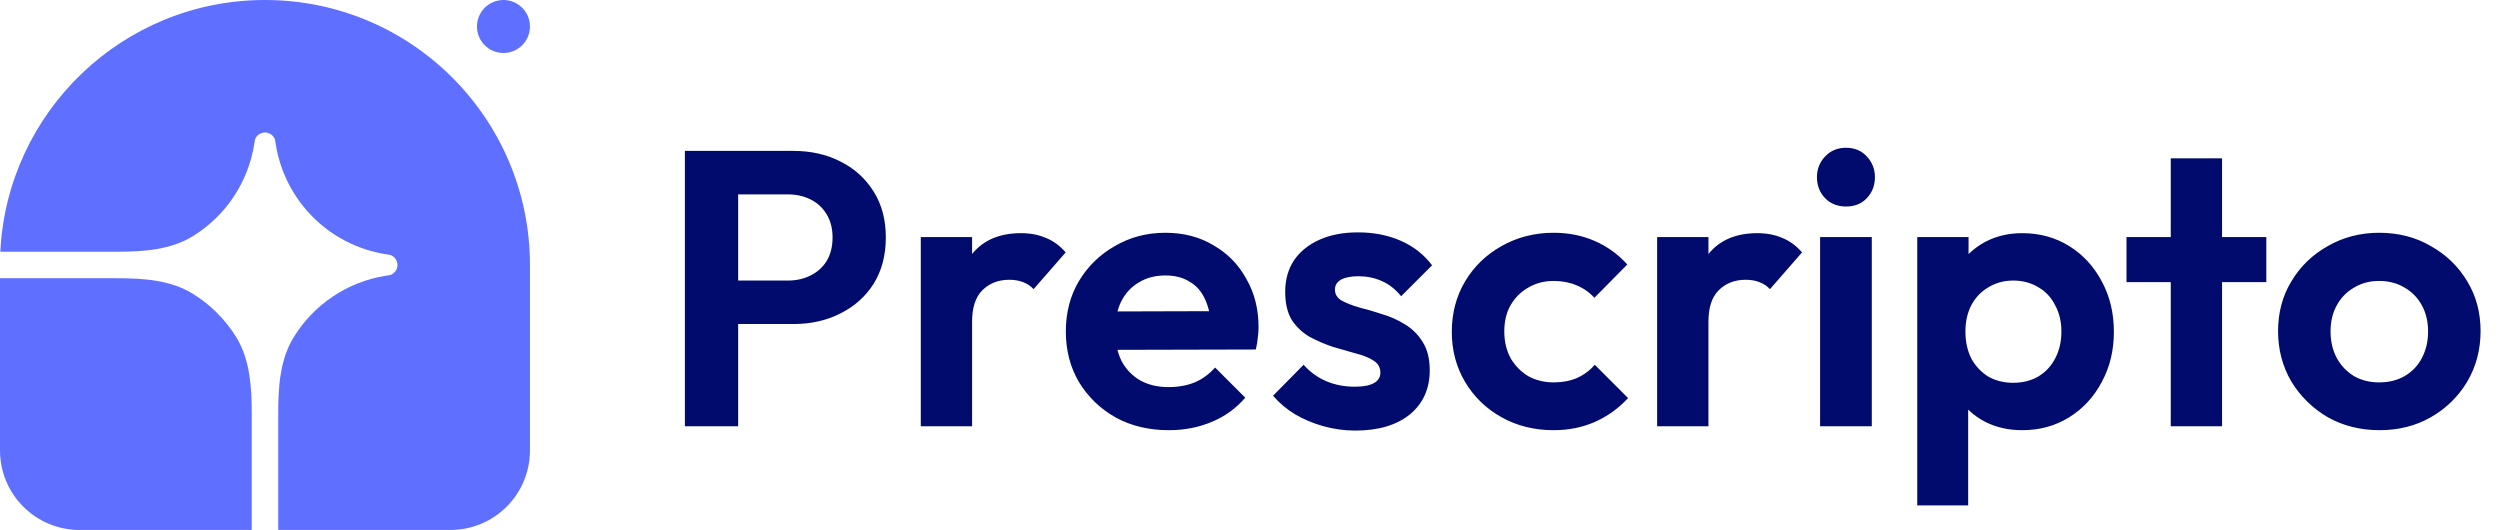
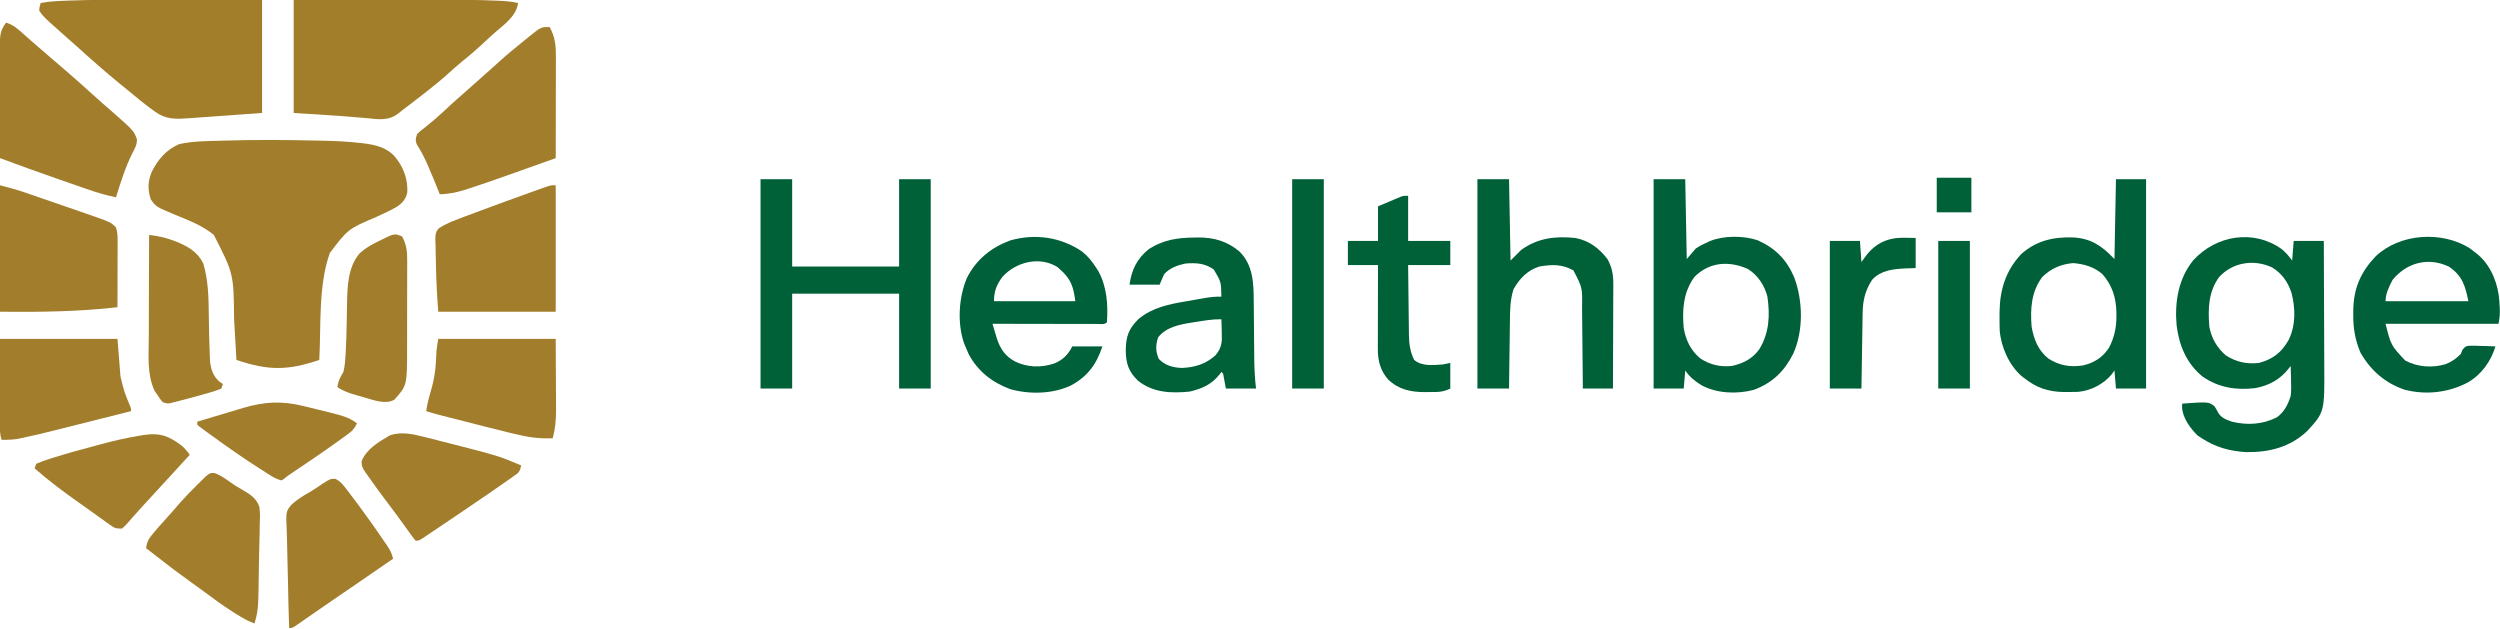
- <svg xmlns="http://www.w3.org/2000/svg" width="217" height="46" viewBox="0 0 217 46" fill="none">
-   <path d="M23 0C35.703 0 46 10.297 46 23V39.1C46 40.93 45.273 42.685 43.979 43.979C42.685 45.273 40.93 46 39.1 46H24.15V35.91C24.15 33.608 24.29 31.223 25.497 29.263C26.362 27.859 27.518 26.657 28.888 25.738C30.258 24.82 31.81 24.208 33.437 23.942L33.878 23.871C34.059 23.808 34.217 23.691 34.328 23.535C34.44 23.379 34.5 23.192 34.5 23C34.5 22.808 34.44 22.621 34.328 22.465C34.217 22.309 34.059 22.192 33.878 22.129L33.437 22.058C31.059 21.67 28.863 20.544 27.159 18.84C25.456 17.137 24.33 14.941 23.942 12.563L23.87 12.122C23.808 11.941 23.691 11.783 23.535 11.671C23.379 11.56 23.192 11.5 23 11.5C22.808 11.5 22.621 11.56 22.465 11.671C22.309 11.783 22.191 11.941 22.129 12.122L22.058 12.563C21.792 14.19 21.18 15.742 20.261 17.111C19.343 18.481 18.141 19.638 16.737 20.502C14.777 21.71 12.392 21.85 10.09 21.85H0.027C0.629 9.682 10.683 0 23 0Z" fill="#5F6FFF" />
-   <path d="M0 24.15H10.09C12.392 24.15 14.777 24.29 16.737 25.498C18.269 26.442 19.558 27.731 20.502 29.263C21.71 31.223 21.85 33.608 21.85 35.91V46H6.9C5.07 46 3.315 45.273 2.021 43.979C0.727 42.685 0 40.93 0 39.1L0 24.15ZM46 2.3C46 2.91 45.758 3.495 45.326 3.926C44.895 4.358 44.31 4.6 43.7 4.6C43.09 4.6 42.505 4.358 42.074 3.926C41.642 3.495 41.4 2.91 41.4 2.3C41.4 1.69 41.642 1.105 42.074 0.674C42.505 0.242 43.09 0 43.7 0C44.31 0 44.895 0.242 45.326 0.674C45.758 1.105 46 1.69 46 2.3Z" fill="#5F6FFF" />
-   <path d="M62.848 28.126V24.352H68.39C69.115 24.352 69.773 24.205 70.362 23.91C70.951 23.615 71.416 23.196 71.756 22.652C72.096 22.085 72.266 21.405 72.266 20.612C72.266 19.841 72.096 19.173 71.756 18.606C71.416 18.039 70.951 17.609 70.362 17.314C69.773 17.019 69.115 16.872 68.39 16.872H62.848V13.098H68.866C70.385 13.098 71.745 13.404 72.946 14.016C74.17 14.628 75.133 15.501 75.836 16.634C76.539 17.745 76.89 19.071 76.89 20.612C76.89 22.153 76.539 23.491 75.836 24.624C75.133 25.735 74.17 26.596 72.946 27.208C71.745 27.82 70.385 28.126 68.866 28.126H62.848ZM59.448 37V13.098H64.072V37H59.448ZM79.923 37V20.578H84.377V37H79.923ZM84.377 27.922L82.643 26.766C82.847 24.749 83.436 23.162 84.411 22.006C85.386 20.827 86.791 20.238 88.627 20.238C89.421 20.238 90.135 20.374 90.769 20.646C91.404 20.895 91.982 21.315 92.503 21.904L89.715 25.1C89.466 24.828 89.16 24.624 88.797 24.488C88.457 24.352 88.061 24.284 87.607 24.284C86.655 24.284 85.873 24.59 85.261 25.202C84.672 25.791 84.377 26.698 84.377 27.922ZM101.457 37.34C99.734 37.34 98.204 36.977 96.867 36.252C95.529 35.504 94.464 34.484 93.671 33.192C92.9 31.9 92.515 30.427 92.515 28.772C92.515 27.14 92.889 25.689 93.637 24.42C94.407 23.128 95.45 22.108 96.765 21.36C98.079 20.589 99.541 20.204 101.151 20.204C102.738 20.204 104.132 20.567 105.333 21.292C106.557 21.995 107.509 22.969 108.189 24.216C108.892 25.44 109.243 26.834 109.243 28.398C109.243 28.693 109.22 28.999 109.175 29.316C109.152 29.611 109.096 29.951 109.005 30.336L95.201 30.37V27.038L106.931 27.004L105.129 28.398C105.084 27.423 104.902 26.607 104.585 25.95C104.29 25.293 103.848 24.794 103.259 24.454C102.692 24.091 101.99 23.91 101.151 23.91C100.267 23.91 99.496 24.114 98.839 24.522C98.181 24.907 97.671 25.463 97.309 26.188C96.969 26.891 96.799 27.729 96.799 28.704C96.799 29.701 96.98 30.574 97.343 31.322C97.728 32.047 98.272 32.614 98.975 33.022C99.677 33.407 100.494 33.6 101.423 33.6C102.262 33.6 103.021 33.464 103.701 33.192C104.381 32.897 104.97 32.467 105.469 31.9L108.087 34.518C107.294 35.447 106.319 36.15 105.163 36.626C104.03 37.102 102.794 37.34 101.457 37.34ZM117.641 37.374C116.712 37.374 115.794 37.249 114.887 37C114.003 36.751 113.187 36.411 112.439 35.98C111.691 35.527 111.045 34.983 110.501 34.348L113.153 31.662C113.72 32.297 114.377 32.773 115.125 33.09C115.873 33.407 116.701 33.566 117.607 33.566C118.333 33.566 118.877 33.464 119.239 33.26C119.625 33.056 119.817 32.75 119.817 32.342C119.817 31.889 119.613 31.537 119.205 31.288C118.82 31.039 118.31 30.835 117.675 30.676C117.041 30.495 116.372 30.302 115.669 30.098C114.989 29.871 114.332 29.588 113.697 29.248C113.063 28.885 112.541 28.398 112.133 27.786C111.748 27.151 111.555 26.335 111.555 25.338C111.555 24.295 111.805 23.389 112.303 22.618C112.825 21.847 113.561 21.247 114.513 20.816C115.465 20.385 116.587 20.17 117.879 20.17C119.239 20.17 120.463 20.408 121.551 20.884C122.662 21.36 123.58 22.074 124.305 23.026L121.619 25.712C121.121 25.1 120.554 24.658 119.919 24.386C119.307 24.114 118.639 23.978 117.913 23.978C117.256 23.978 116.746 24.08 116.383 24.284C116.043 24.488 115.873 24.771 115.873 25.134C115.873 25.542 116.066 25.859 116.451 26.086C116.859 26.313 117.381 26.517 118.015 26.698C118.65 26.857 119.307 27.049 119.987 27.276C120.69 27.48 121.347 27.775 121.959 28.16C122.594 28.545 123.104 29.055 123.489 29.69C123.897 30.325 124.101 31.141 124.101 32.138C124.101 33.747 123.523 35.028 122.367 35.98C121.211 36.909 119.636 37.374 117.641 37.374ZM134.857 37.34C133.179 37.34 131.672 36.966 130.335 36.218C128.997 35.47 127.943 34.45 127.173 33.158C126.402 31.866 126.017 30.415 126.017 28.806C126.017 27.174 126.402 25.712 127.173 24.42C127.943 23.128 128.997 22.108 130.335 21.36C131.695 20.589 133.202 20.204 134.857 20.204C136.149 20.204 137.339 20.442 138.427 20.918C139.515 21.394 140.455 22.074 141.249 22.958L138.393 25.848C137.962 25.372 137.441 25.009 136.829 24.76C136.239 24.511 135.582 24.386 134.857 24.386C134.041 24.386 133.304 24.579 132.647 24.964C132.012 25.327 131.502 25.837 131.117 26.494C130.754 27.129 130.573 27.888 130.573 28.772C130.573 29.633 130.754 30.404 131.117 31.084C131.502 31.741 132.012 32.263 132.647 32.648C133.304 33.011 134.041 33.192 134.857 33.192C135.605 33.192 136.273 33.067 136.863 32.818C137.475 32.546 137.996 32.161 138.427 31.662L141.317 34.552C140.478 35.459 139.515 36.15 138.427 36.626C137.339 37.102 136.149 37.34 134.857 37.34ZM143.839 37V20.578H148.293V37H143.839ZM148.293 27.922L146.559 26.766C146.763 24.749 147.353 23.162 148.327 22.006C149.302 20.827 150.707 20.238 152.543 20.238C153.337 20.238 154.051 20.374 154.685 20.646C155.32 20.895 155.898 21.315 156.419 21.904L153.631 25.1C153.382 24.828 153.076 24.624 152.713 24.488C152.373 24.352 151.977 24.284 151.523 24.284C150.571 24.284 149.789 24.59 149.177 25.202C148.588 25.791 148.293 26.698 148.293 27.922ZM157.984 37V20.578H162.472V37H157.984ZM160.228 17.926C159.502 17.926 158.902 17.688 158.426 17.212C157.95 16.713 157.712 16.101 157.712 15.376C157.712 14.673 157.95 14.073 158.426 13.574C158.902 13.075 159.502 12.826 160.228 12.826C160.976 12.826 161.576 13.075 162.03 13.574C162.506 14.073 162.744 14.673 162.744 15.376C162.744 16.101 162.506 16.713 162.03 17.212C161.576 17.688 160.976 17.926 160.228 17.926ZM175.529 37.34C174.351 37.34 173.285 37.102 172.333 36.626C171.381 36.127 170.622 35.459 170.055 34.62C169.489 33.781 169.183 32.818 169.137 31.73V25.916C169.183 24.828 169.489 23.865 170.055 23.026C170.645 22.165 171.404 21.485 172.333 20.986C173.285 20.487 174.351 20.238 175.529 20.238C177.048 20.238 178.408 20.612 179.609 21.36C180.811 22.108 181.751 23.128 182.431 24.42C183.134 25.712 183.485 27.174 183.485 28.806C183.485 30.415 183.134 31.866 182.431 33.158C181.751 34.45 180.811 35.47 179.609 36.218C178.408 36.966 177.048 37.34 175.529 37.34ZM174.747 33.226C175.563 33.226 176.289 33.045 176.923 32.682C177.558 32.297 178.045 31.775 178.385 31.118C178.748 30.438 178.929 29.656 178.929 28.772C178.929 27.911 178.748 27.151 178.385 26.494C178.045 25.814 177.558 25.293 176.923 24.93C176.289 24.545 175.563 24.352 174.747 24.352C173.954 24.352 173.24 24.545 172.605 24.93C171.971 25.293 171.472 25.814 171.109 26.494C170.769 27.151 170.599 27.911 170.599 28.772C170.599 29.656 170.769 30.438 171.109 31.118C171.472 31.775 171.959 32.297 172.571 32.682C173.206 33.045 173.931 33.226 174.747 33.226ZM166.417 43.868V20.578H170.871V24.896L170.123 28.874L170.837 32.852V43.868H166.417ZM188.421 37V13.744H192.875V37H188.421ZM184.579 24.488V20.578H196.717V24.488H184.579ZM206.542 37.34C204.887 37.34 203.391 36.966 202.054 36.218C200.739 35.447 199.685 34.416 198.892 33.124C198.121 31.809 197.736 30.347 197.736 28.738C197.736 27.129 198.121 25.689 198.892 24.42C199.662 23.128 200.716 22.108 202.054 21.36C203.391 20.589 204.876 20.204 206.508 20.204C208.185 20.204 209.681 20.589 210.996 21.36C212.333 22.108 213.387 23.128 214.158 24.42C214.928 25.689 215.314 27.129 215.314 28.738C215.314 30.347 214.928 31.809 214.158 33.124C213.387 34.416 212.333 35.447 210.996 36.218C209.681 36.966 208.196 37.34 206.542 37.34ZM206.508 33.192C207.346 33.192 208.083 33.011 208.718 32.648C209.375 32.263 209.874 31.741 210.214 31.084C210.576 30.404 210.758 29.633 210.758 28.772C210.758 27.911 210.576 27.151 210.214 26.494C209.851 25.837 209.352 25.327 208.718 24.964C208.083 24.579 207.346 24.386 206.508 24.386C205.692 24.386 204.966 24.579 204.332 24.964C203.697 25.327 203.198 25.837 202.836 26.494C202.473 27.151 202.292 27.911 202.292 28.772C202.292 29.633 202.473 30.404 202.836 31.084C203.198 31.741 203.697 32.263 204.332 32.648C204.966 33.011 205.692 33.192 206.508 33.192Z" fill="#000B6D" />
+ <svg xmlns="http://www.w3.org/2000/svg" version="1.1" width="1660" height="417">
+   <path d="M0 0 C1.625 0.036 3.25 0.07 4.874 0.102 C13.288 0.271 21.623 0.649 29.987 1.606 C30.675 1.684 31.364 1.762 32.072 1.842 C40.491 2.891 48.314 4.778 53.737 11.681 C58.889 18.348 61.566 25.87 61.187 34.333 C60.344 38.738 58.285 41.034 54.737 43.681 C50.208 46.324 45.509 48.521 40.737 50.681 C21.824 58.712 21.824 58.712 9.737 74.681 C2.01 96.236 3.996 122.963 2.737 145.681 C-18.399 152.843 -31.122 152.789 -52.263 145.681 C-52.296 145.098 -52.329 144.515 -52.363 143.915 C-52.713 137.781 -53.072 131.648 -53.435 125.515 C-53.568 123.234 -53.7 120.953 -53.83 118.672 C-54.101 88.481 -54.101 88.481 -67.263 62.681 C-74.791 56.388 -84.147 52.954 -93.114 49.232 C-105.593 44.018 -105.593 44.018 -109.138 39.056 C-111.204 32.856 -111.143 27.125 -108.638 21.056 C-104.407 12.653 -99.139 6.292 -90.45 2.431 C-81.496 0.324 -72.102 0.397 -62.95 0.118 C-62.275 0.097 -61.6 0.076 -60.905 0.055 C-40.599 -0.561 -20.309 -0.459 0 0 Z " fill="#A27D2B" transform="translate(209.2627,93.3194)" />
+   <path d="M0 0 C2.565 0.002 5.13 0.003 7.695 0.004 C13.68 0.008 19.664 0.015 25.648 0.026 C33.156 0.038 40.663 0.043 48.17 0.049 C61.508 0.058 74.846 0.079 88.184 0.098 C88.184 24.848 88.184 49.598 88.184 75.098 C78.758 75.778 69.332 76.459 59.621 77.16 C56.657 77.378 53.693 77.596 50.638 77.821 C48.277 77.988 45.916 78.154 43.555 78.32 C42.338 78.412 41.122 78.503 39.868 78.598 C30.79 79.225 24.566 79.621 16.934 74.098 C16.375 73.696 15.816 73.295 15.241 72.881 C9.7 68.851 4.431 64.499 -0.816 60.098 C-2.565 58.68 -4.315 57.263 -6.066 55.848 C-15.823 47.864 -25.293 39.532 -34.633 31.066 C-36.634 29.262 -38.656 27.488 -40.691 25.723 C-44.204 22.655 -47.676 19.544 -51.129 16.41 C-51.645 15.946 -52.161 15.482 -52.693 15.004 C-55.374 12.559 -57.915 10.206 -59.816 7.098 C-59.504 4.348 -59.504 4.348 -58.816 2.098 C-53.128 0.949 -47.462 0.758 -41.68 0.541 C-40.581 0.499 -39.483 0.457 -38.351 0.413 C-25.568 -0.037 -12.789 -0.028 0 0 Z " fill="#A27E2B" transform="translate(85.81641,-0.09765625)" />
+   <path d="M0 0 C29.895 -0.04 29.895 -0.04 44.804 -0.05 C52.824 -0.056 60.844 -0.063 68.865 -0.075 C75.221 -0.086 81.577 -0.092 87.933 -0.094 C91.289 -0.095 94.645 -0.099 98.001 -0.106 C110.342 -0.13 122.667 -0.126 134.997 0.444 C135.846 0.482 136.695 0.521 137.569 0.561 C141.469 0.768 145.188 1.085 149 2 C147.965 10.31 140.413 15.847 134.32 20.996 C131.369 23.545 128.536 26.212 125.688 28.875 C120.818 33.408 115.807 37.685 110.617 41.852 C107.982 44.015 105.456 46.264 102.938 48.562 C98.121 52.935 93.137 57.011 88 61 C87.35 61.506 86.7 62.013 86.031 62.535 C83.816 64.258 81.596 65.973 79.375 67.688 C78.67 68.234 77.966 68.781 77.24 69.345 C75.851 70.411 74.449 71.461 73.036 72.495 C71.727 73.463 70.447 74.471 69.208 75.526 C62.821 80.448 56.067 79.185 48.438 78.438 C45.874 78.227 43.31 78.017 40.746 77.809 C37.53 77.542 34.314 77.275 31 77 C20.77 76.34 10.54 75.68 0 75 C0 50.25 0 25.5 0 0 Z " fill="#A27E2B" transform="translate(195,0)" />
+   <path d="M0 0 C2.784 2.285 4.848 4.735 6.984 7.629 C7.479 1.194 7.479 1.194 7.984 -5.371 C14.584 -5.371 21.184 -5.371 27.984 -5.371 C28.052 7.721 28.107 20.813 28.14 33.905 C28.155 39.985 28.177 46.065 28.211 52.145 C28.243 58.019 28.261 63.893 28.269 69.768 C28.275 72.002 28.285 74.236 28.302 76.47 C28.524 108.231 28.524 108.231 16.945 120.852 C5.55 131.623 -8.319 135.034 -23.672 134.84 C-34.577 134.152 -43.863 131.624 -53.016 125.629 C-53.944 125.031 -54.872 124.433 -55.828 123.816 C-60.807 118.837 -65.819 112.043 -66.141 104.816 C-66.099 104.095 -66.058 103.373 -66.016 102.629 C-48.753 101.398 -48.753 101.398 -44.699 104.27 C-43.328 106.379 -43.328 106.379 -42.195 108.586 C-40.169 112.095 -36.738 113.359 -33.016 114.629 C-22.878 117.142 -12.306 116.481 -3.016 111.629 C1.836 108.016 4.143 103.29 5.984 97.629 C6.422 94.083 6.37 90.632 6.234 87.066 C6.216 86.153 6.198 85.24 6.18 84.299 C6.133 82.074 6.068 79.852 5.984 77.629 C5.55 78.192 5.116 78.755 4.668 79.335 C-1.121 86.695 -8.418 90.667 -17.613 92.348 C-30.308 93.834 -41.829 92.033 -52.477 84.699 C-63.16 75.988 -68.061 64.153 -69.738 50.719 C-71.115 35.382 -68.643 19.699 -58.676 7.438 C-43.454 -9.145 -18.89 -13.363 0 0 Z M-41.547 18.629 C-48.722 28.399 -48.946 39.982 -48.016 51.629 C-46.523 59.336 -42.991 65.511 -37.016 70.629 C-30.084 75.086 -23.194 76.483 -15.016 75.629 C-5.607 73.001 -0.113 68.735 4.691 60.262 C9.442 50.589 9.19 39.127 6.484 28.879 C3.977 21.628 0.24 16.266 -6.336 12.191 C-18.434 6.59 -32.482 8.709 -41.547 18.629 Z " fill="#006038" transform="translate(1515.016,165.3711)" />
+   <path d="M0 0 C6.93 0 13.86 0 21 0 C21 19.14 21 38.28 21 58 C44.43 58 67.86 58 92 58 C92 38.86 92 19.72 92 0 C98.93 0 105.86 0 113 0 C113 45.87 113 91.74 113 139 C106.07 139 99.14 139 92 139 C92 118.21 92 97.42 92 76 C68.57 76 45.14 76 21 76 C21 96.79 21 117.58 21 139 C14.07 139 7.14 139 0 139 C0 93.13 0 47.26 0 0 Z " fill="#006038" transform="translate(505,119)" />
+   <path d="M0 0 C6.93 0 13.86 0 21 0 C21.495 26.235 21.495 26.235 22 53 C23.98 50.69 25.96 48.38 28 46 C31.07 44.039 31.07 44.039 34.125 42.625 C35.138 42.143 36.151 41.661 37.195 41.164 C46.456 37.321 59.54 37.383 69 40.5 C80.704 45.716 88.231 53.229 93.277 64.973 C99.188 80.6 99.592 100.529 92.711 115.875 C86.768 127.571 78.872 135.328 66.438 139.875 C55.187 142.861 41.774 142.294 31.539 136.641 C27.243 133.943 23.879 131.255 21 127 C20.67 130.96 20.34 134.92 20 139 C13.4 139 6.8 139 0 139 C0 93.13 0 47.26 0 0 Z M27 65 C19.613 75.32 18.931 86.751 20 99 C21.487 107.113 24.628 113.647 31 119 C37.513 123.247 44.231 124.78 52 124 C59.59 122.25 65.566 119.309 70.188 112.875 C76.821 102.116 77.343 90.291 75.566 78 C73.682 70.509 69.163 63.63 62.5 59.562 C50.078 54.017 36.828 54.909 27 65 Z " fill="#006039" transform="translate(1098,119)" />
+   <path d="M0 0 C6.6 0 13.2 0 20 0 C20 45.87 20 91.74 20 139 C13.4 139 6.8 139 0 139 C-0.495 133.06 -0.495 133.06 -1 127 C-1.619 127.866 -2.237 128.732 -2.875 129.625 C-8.313 136.144 -16.753 140.419 -25.178 141.203 C-27.56 141.304 -29.928 141.329 -32.312 141.312 C-33.575 141.304 -33.575 141.304 -34.863 141.295 C-45.303 141.091 -52.756 138.472 -61 132 C-61.617 131.52 -62.235 131.041 -62.871 130.547 C-71.077 123.31 -76.394 111.114 -77.201 100.311 C-77.304 97.287 -77.329 94.275 -77.312 91.25 C-77.307 90.182 -77.301 89.114 -77.295 88.013 C-77.068 73.295 -73.203 60.753 -62.973 49.781 C-52.911 40.696 -41.349 38.191 -28.191 38.664 C-16.843 39.388 -9.793 43.945 -2 52 C-1.67 52.33 -1.34 52.66 -1 53 C-0.67 35.51 -0.34 18.02 0 0 Z M-49 65 C-56.283 74.815 -56.95 86.133 -56 98 C-54.456 106.46 -51.757 113.447 -45 119 C-37.73 123.727 -30.086 125.055 -21.543 123.574 C-14.308 121.763 -8.841 118.304 -4.688 112.012 C-1.083 105.187 0.373 98.348 0.312 90.688 C0.307 89.94 0.301 89.192 0.295 88.422 C0.082 78.646 -2.46 70.47 -9 63 C-14.774 58.099 -20.971 56.366 -28.438 55.688 C-36.45 56.39 -43.277 59.264 -49 65 Z " fill="#006039" transform="translate(1405,119)" />
+   <path d="M0 0 C3.603 6.58 4.126 12.133 4.114 19.566 C4.114 20.298 4.114 21.031 4.114 21.785 C4.113 24.188 4.106 26.59 4.098 28.992 C4.096 30.665 4.094 32.338 4.093 34.011 C4.09 38.4 4.08 42.79 4.069 47.179 C4.058 51.664 4.054 56.148 4.049 60.633 C4.038 69.422 4.021 78.211 4 87 C-2.486 89.316 -8.975 91.627 -15.464 93.934 C-17.663 94.716 -19.861 95.499 -22.059 96.284 C-32.892 100.152 -43.729 103.997 -54.688 107.5 C-55.445 107.745 -56.202 107.989 -56.982 108.241 C-62.33 109.92 -67.374 110.816 -73 111 C-73.208 110.464 -73.415 109.927 -73.629 109.375 C-75.799 103.853 -78.082 98.383 -80.438 92.938 C-80.737 92.246 -81.036 91.554 -81.344 90.841 C-83.335 86.312 -85.544 82.047 -88.25 77.895 C-89.331 75.165 -89.005 73.742 -88 71 C-85.953 68.965 -85.953 68.965 -83.25 66.938 C-78.741 63.425 -74.484 59.782 -70.312 55.875 C-69.209 54.845 -68.104 53.815 -67 52.785 C-66.225 52.062 -66.225 52.062 -65.434 51.325 C-62.988 49.065 -60.475 46.886 -57.957 44.707 C-55.614 42.664 -53.307 40.583 -51 38.5 C-47.38 35.233 -43.73 32.005 -40.051 28.805 C-37.739 26.77 -35.465 24.698 -33.188 22.625 C-27.941 17.893 -22.504 13.427 -17 9 C-16.06 8.238 -15.121 7.476 -14.152 6.691 C-5.678 -0.149 -5.678 -0.149 0 0 Z " fill="#A27D2B" transform="translate(365,18)" />
+   <path d="M0 0 C4.973 1.523 8.151 4.471 11.938 7.875 C13.28 9.06 14.622 10.245 15.965 11.43 C16.64 12.029 17.315 12.628 18.011 13.245 C20.979 15.864 23.988 18.432 27 21 C37.302 29.817 47.586 38.641 57.586 47.801 C59.723 49.748 61.882 51.664 64.062 53.562 C64.693 54.113 65.323 54.663 65.973 55.23 C67.458 56.527 68.945 57.821 70.434 59.113 C84.749 71.729 84.749 71.729 86.902 77.359 C87.039 81.068 85.714 83.22 84 86.5 C79.254 95.953 76.176 105.936 73 116 C66.135 114.614 59.672 112.653 53.07 110.332 C51.526 109.795 51.526 109.795 49.95 109.247 C47.776 108.491 45.602 107.732 43.43 106.97 C40.171 105.829 36.91 104.694 33.648 103.561 C21.049 99.173 8.5 94.665 -4 90 C-4.047 80.576 -4.082 71.152 -4.104 61.728 C-4.114 57.351 -4.128 52.974 -4.151 48.597 C-4.173 44.363 -4.185 40.129 -4.19 35.895 C-4.193 34.29 -4.201 32.684 -4.211 31.079 C-4.371 6.557 -4.371 6.557 0 0 Z " fill="#A27D2B" transform="translate(4,15)" />
+   <path d="M0 0 C6.93 0 13.86 0 21 0 C21.33 17.82 21.66 35.64 22 54 C24.31 51.69 26.62 49.38 29 47 C40.076 39.011 51.637 37.677 65 39 C74.295 40.835 80.647 45.676 86.375 53.062 C89.438 58.599 90.292 63.485 90.227 69.75 C90.227 70.501 90.228 71.253 90.228 72.028 C90.227 74.495 90.211 76.962 90.195 79.43 C90.192 81.147 90.189 82.865 90.187 84.583 C90.179 89.091 90.159 93.599 90.137 98.106 C90.117 102.711 90.108 107.317 90.098 111.922 C90.076 120.948 90.041 129.974 90 139 C83.4 139 76.8 139 70 139 C69.985 137.018 69.971 135.035 69.956 132.992 C69.904 126.415 69.839 119.837 69.764 113.259 C69.72 109.274 69.68 105.289 69.654 101.304 C69.627 97.453 69.587 93.602 69.537 89.75 C69.52 88.287 69.509 86.823 69.502 85.36 C69.726 71.993 69.726 71.993 63.75 60.562 C56.237 56.294 49.419 56.564 41 58 C33.198 60.522 28.011 65.946 24 73 C21.692 80.125 21.656 87.022 21.586 94.469 C21.567 95.745 21.547 97.021 21.527 98.336 C21.478 101.702 21.436 105.069 21.399 108.436 C21.359 111.882 21.308 115.328 21.258 118.773 C21.162 125.516 21.078 132.258 21 139 C14.07 139 7.14 139 0 139 C0 93.13 0 47.26 0 0 Z " fill="#006038" transform="translate(981,119)" />
+   <path d="M0 0 C0 27.72 0 55.44 0 84 C-25.74 84 -51.48 84 -78 84 C-78.804 73.548 -79.377 63.239 -79.515 52.777 C-79.547 50.911 -79.595 49.045 -79.658 47.18 C-79.749 44.453 -79.788 41.729 -79.816 39 C-79.855 38.17 -79.893 37.34 -79.932 36.484 C-79.921 33.102 -79.905 30.902 -77.437 28.443 C-75.349 27.079 -73.279 26.014 -71 25 C-70.361 24.71 -69.723 24.419 -69.065 24.12 C-67.133 23.299 -65.186 22.559 -63.215 21.836 C-62.488 21.562 -61.761 21.287 -61.013 21.005 C-58.658 20.119 -56.298 19.247 -53.938 18.375 C-52.297 17.763 -50.656 17.15 -49.016 16.537 C-38.163 12.491 -27.28 8.527 -16.375 4.625 C-15.711 4.386 -15.047 4.148 -14.363 3.902 C-12.502 3.234 -10.638 2.574 -8.773 1.914 C-7.726 1.542 -6.678 1.171 -5.599 0.788 C-3 0 -3 0 0 0 Z " fill="#A27D2B" transform="translate(369,123)" />
+   <path d="M0 0 C12.379 3.376 12.379 3.376 17.155 5.021 C18.762 5.572 18.762 5.572 20.401 6.134 C22.078 6.715 22.078 6.715 23.789 7.309 C24.973 7.717 26.157 8.125 27.377 8.545 C30.494 9.621 33.611 10.7 36.727 11.781 C38.626 12.438 40.526 13.092 42.427 13.745 C46.112 15.012 49.794 16.285 53.477 17.559 C54.599 17.944 55.721 18.33 56.877 18.727 C73.513 24.513 73.513 24.513 77 28 C78.023 31.006 78.122 33.793 78.114 36.952 C78.113 38.423 78.113 38.423 78.113 39.924 C78.108 40.975 78.103 42.026 78.098 43.109 C78.096 44.191 78.095 45.273 78.093 46.388 C78.088 49.842 78.075 53.296 78.062 56.75 C78.057 59.092 78.053 61.435 78.049 63.777 C78.038 69.518 78.021 75.259 78 81 C51.873 83.97 26.32 84.248 0 84 C0 56.28 0 28.56 0 0 Z " fill="#A27D2B" transform="translate(0,123)" />
+   <path d="M0 0 C3.944 3.16 6.773 6.739 9.477 10.984 C9.875 11.61 10.273 12.235 10.684 12.879 C16.505 23.235 17.284 35.373 16.477 46.984 C14.815 48.646 12.811 48.104 10.593 48.109 C9.895 48.105 9.197 48.102 8.478 48.098 C7.381 48.098 7.381 48.098 6.261 48.098 C3.832 48.098 1.402 48.09 -1.027 48.082 C-2.707 48.08 -4.388 48.079 -6.068 48.078 C-10.498 48.074 -14.929 48.064 -19.359 48.053 C-23.877 48.043 -28.394 48.038 -32.912 48.033 C-41.783 48.022 -50.653 48.005 -59.523 47.984 C-58.909 50.059 -58.288 52.131 -57.664 54.203 C-57.319 55.357 -56.974 56.512 -56.618 57.701 C-54.254 64.792 -51.146 69.372 -44.551 73.02 C-36.185 77.001 -27.479 77.201 -18.711 74.422 C-12.908 72.106 -9.304 68.545 -6.523 62.984 C0.077 62.984 6.677 62.984 13.477 62.984 C9.481 74.971 3.706 82.928 -7.523 88.984 C-19.627 94.626 -34.781 94.947 -47.586 91.422 C-59.687 86.985 -69.227 79.548 -75.336 68.109 C-76.1 66.416 -76.83 64.708 -77.523 62.984 C-77.843 62.201 -78.163 61.417 -78.492 60.609 C-82.983 47.302 -81.914 30.436 -76.527 17.613 C-70.361 5.302 -60.386 -2.7 -47.648 -7.391 C-31.037 -12.069 -14.268 -9.621 0 0 Z M-52.863 16.766 C-56.805 22.034 -58.523 26.398 -58.523 32.984 C-40.703 32.984 -22.883 32.984 -4.523 32.984 C-5.696 23.603 -7.36 18.252 -14.523 11.984 C-15.452 11.149 -15.452 11.149 -16.398 10.297 C-28.314 2.937 -43.87 6.867 -52.863 16.766 Z " fill="#006039" transform="translate(718.5234,167.0156)" />
+   <path d="M0 0 C1.399 1.031 2.776 2.093 4.125 3.188 C5.063 3.94 5.063 3.94 6.02 4.707 C14.522 12.32 18.989 24.025 19.705 35.246 C19.741 35.928 19.776 36.61 19.812 37.312 C19.86 38.002 19.907 38.692 19.955 39.402 C20.184 43.321 19.908 46.272 19.125 50.188 C-5.625 50.188 -30.375 50.188 -55.875 50.188 C-52.28 64.482 -52.28 64.482 -42.82 74.586 C-34.672 78.922 -24.896 79.645 -16.062 77 C-11.853 75.396 -9.061 73.373 -5.875 70.188 C-5.366 68.878 -5.366 68.878 -4.848 67.543 C-2.875 65.188 -2.875 65.188 -0.763 64.785 C1.945 64.694 4.606 64.753 7.312 64.875 C8.253 64.898 9.193 64.92 10.162 64.943 C12.485 65.002 14.804 65.085 17.125 65.188 C14.071 75.181 7.85 83.882 -1.258 89.141 C-14.135 95.887 -28.765 97.6 -43.062 94 C-56.029 89.617 -65.558 81.375 -72.402 69.57 C-76.087 61.106 -77.411 53.003 -77.312 43.812 C-77.304 42.808 -77.296 41.804 -77.287 40.769 C-76.96 26.343 -72.373 15.923 -62.438 5.375 C-46.337 -9.865 -18.594 -11.637 0 0 Z M-51.188 21 C-53.455 25.282 -55.875 30.251 -55.875 35.188 C-37.725 35.188 -19.575 35.188 -0.875 35.188 C-2.968 24.723 -5.022 18.146 -13.875 12.188 C-27.5 5.8 -41.693 9.452 -51.188 21 Z " fill="#006039" transform="translate(1639.875,164.8125)" />
+   <path d="M0 0 C0.943 -0.021 1.886 -0.041 2.857 -0.062 C13.357 -0.12 22.211 2.422 30.312 9.25 C39.454 18.352 39.758 30.31 39.789 42.535 C39.803 43.886 39.819 45.236 39.836 46.586 C39.878 50.112 39.903 53.637 39.924 57.163 C39.96 62.807 40.021 68.451 40.082 74.094 C40.101 76.045 40.112 77.996 40.124 79.946 C40.182 86.784 40.509 93.458 41.312 100.25 C34.712 100.25 28.113 100.25 21.312 100.25 C20.824 97.678 20.336 95.107 19.848 92.535 C19.535 90.297 19.535 90.297 18.312 89.25 C17.972 89.709 17.632 90.168 17.281 90.641 C11.83 97.542 5.793 100.214 -2.688 102.25 C-15.087 103.526 -27.057 103.029 -37.125 95 C-43.471 88.771 -45.068 83.518 -45.188 74.75 C-45.053 65.607 -43.278 60.546 -36.688 54.062 C-27.391 46.34 -16.326 44.214 -4.688 42.25 C-3.094 41.968 -1.5 41.686 0.094 41.402 C1.708 41.121 3.323 40.841 4.938 40.562 C5.696 40.431 6.454 40.299 7.235 40.164 C10.964 39.543 14.53 39.093 18.312 39.25 C18.15 29.462 18.15 29.462 13.312 21.25 C7.405 16.967 1.415 16.667 -5.688 17.25 C-11.098 18.411 -15.825 20.16 -19.688 24.25 C-20.677 26.56 -21.668 28.87 -22.688 31.25 C-29.288 31.25 -35.888 31.25 -42.688 31.25 C-41.297 21.38 -37.707 13.924 -29.812 7.598 C-20.327 1.582 -10.959 0.059 0 0 Z M1.562 56 C-0.008 56.236 -0.008 56.236 -1.609 56.477 C-9.636 57.781 -18.439 59.471 -23.688 66.25 C-25.425 71.462 -25.407 75.593 -23.25 80.562 C-18.998 85.022 -13.767 86.356 -7.688 86.562 C0.817 86.141 7.853 84.031 14.312 78.25 C18.676 73.165 18.827 69.254 18.562 62.875 C18.544 62.044 18.526 61.212 18.508 60.355 C18.461 58.32 18.389 56.285 18.312 54.25 C12.609 54.129 7.177 55.087 1.562 56 Z " fill="#006038" transform="translate(792.6875,157.75)" />
+   <path d="M0 0 C25.74 0 51.48 0 78 0 C78.041 9.219 78.082 18.439 78.125 27.938 C78.143 30.831 78.161 33.725 78.18 36.707 C78.186 39.022 78.191 41.337 78.195 43.652 C78.206 44.837 78.216 46.022 78.226 47.242 C78.228 53.827 77.715 59.636 76 66 C67.108 66.417 59.297 65.28 50.688 63.125 C48.803 62.669 48.803 62.669 46.88 62.205 C42.58 61.161 38.29 60.083 34 59 C32.75 58.685 32.75 58.685 31.476 58.364 C21.9 55.951 12.33 53.511 2.77 51.039 C2.027 50.848 1.285 50.656 0.52 50.459 C-2.353 49.713 -5.183 48.939 -8 48 C-7.342 43.512 -6.287 39.285 -5 34.938 C-2.953 28.005 -1.837 21.75 -1.5 14.562 C-1.43 13.084 -1.357 11.607 -1.281 10.129 C-1.236 9.155 -1.236 9.155 -1.189 8.162 C-0.949 5.423 -0.452 2.712 0 0 Z " fill="#A27D2B" transform="translate(291,225)" />
+   <path d="M0 0 C25.74 0 51.48 0 78 0 C78.99 12.375 78.99 12.375 80 25 C82.444 35.075 82.444 35.075 86.23 44.258 C87 46 87 46 87 48 C78.916 50.039 70.83 52.073 62.743 54.103 C58.987 55.046 55.231 55.99 51.475 56.938 C47.839 57.855 44.201 58.769 40.563 59.68 C39.188 60.026 37.813 60.372 36.438 60.72 C29.31 62.522 22.17 64.24 14.971 65.737 C13.214 66.103 13.214 66.103 11.421 66.477 C7.894 67.016 4.562 67.092 1 67 C-0.059 63.542 -0.121 60.369 -0.114 56.763 C-0.113 55.484 -0.113 54.206 -0.113 52.888 C-0.108 51.535 -0.103 50.181 -0.098 48.828 C-0.097 47.594 -0.096 46.359 -0.095 45.087 C-0.089 40.475 -0.075 35.862 -0.062 31.25 C-0.042 20.938 -0.021 10.625 0 0 Z " fill="#A27D2B" transform="translate(0,225)" />
+   <path d="M0 0 C4.172 1.454 7.448 3.927 11.027 6.476 C13.37 8.116 15.741 9.575 18.243 10.958 C23.509 14.019 27.79 16.573 29.829 22.512 C30.413 26.782 30.222 31.019 30.027 35.312 C30.006 36.891 29.991 38.469 29.982 40.048 C29.94 44.182 29.812 48.309 29.668 52.441 C29.564 55.8 29.52 59.158 29.479 62.518 C29.138 90.631 29.138 90.631 26.59 99.902 C22.115 98.316 18.212 95.983 14.215 93.465 C13.16 92.802 13.16 92.802 12.083 92.126 C5.357 87.846 -1.026 83.164 -7.405 78.388 C-10.299 76.244 -13.231 74.153 -16.16 72.057 C-23.787 66.599 -31.259 60.994 -38.59 55.145 C-40.838 53.357 -43.101 51.609 -45.41 49.902 C-44.896 45.424 -43.306 43.118 -40.41 39.715 C-39.192 38.276 -39.192 38.276 -37.949 36.809 C-34.838 33.248 -31.699 29.716 -28.512 26.223 C-26.687 24.208 -24.919 22.161 -23.16 20.09 C-19.834 16.27 -16.294 12.678 -12.723 9.09 C-12.164 8.526 -11.604 7.962 -11.028 7.382 C-3.478 -0.141 -3.478 -0.141 0 0 Z " fill="#A27D2B" transform="translate(142.4102,314.0977)" />
+   <path d="M0 0 C0.896 0.223 1.792 0.445 2.715 0.675 C5.593 1.395 8.467 2.134 11.34 2.875 C13.32 3.378 15.301 3.88 17.281 4.383 C49.211 12.553 49.211 12.553 64.277 18.875 C63.894 21.246 63.586 22.568 61.861 24.284 C61.252 24.713 60.643 25.141 60.016 25.582 C59.321 26.078 58.626 26.574 57.91 27.085 C57.145 27.614 56.379 28.143 55.59 28.688 C54.786 29.254 53.982 29.821 53.154 30.406 C50.538 32.243 47.91 34.061 45.277 35.875 C44.428 36.462 43.58 37.05 42.705 37.655 C36.26 42.108 29.774 46.498 23.277 50.875 C22.084 51.682 20.89 52.488 19.697 53.295 C16.588 55.396 13.475 57.49 10.36 59.581 C9.142 60.399 7.925 61.219 6.71 62.04 C5.011 63.186 3.309 64.326 1.605 65.465 C0.625 66.123 -0.356 66.782 -1.366 67.461 C-3.723 68.875 -3.723 68.875 -5.723 68.875 C-7.044 67.385 -7.044 67.385 -8.559 65.281 C-9.122 64.506 -9.686 63.731 -10.267 62.933 C-10.871 62.089 -11.475 61.245 -12.098 60.375 C-13.37 58.619 -14.644 56.864 -15.918 55.109 C-16.878 53.784 -16.878 53.784 -17.856 52.432 C-20.032 49.452 -22.255 46.511 -24.49 43.575 C-28.957 37.699 -33.331 31.756 -37.535 25.688 C-37.974 25.076 -38.414 24.464 -38.866 23.833 C-40.684 21.155 -41.742 19.44 -41.629 16.156 C-38.329 7.85 -30.1 3.239 -22.723 -1.125 C-15.235 -3.621 -7.442 -1.926 0 0 Z " fill="#A27D2B" transform="translate(281.7227,290.125)" />
+   <path d="M0 0 C3.658 1.633 5.627 4.423 7.977 7.543 C8.491 8.207 9.006 8.872 9.537 9.557 C11.203 11.725 12.844 13.911 14.477 16.105 C15.025 16.842 15.573 17.578 16.138 18.336 C22.005 26.264 27.701 34.312 33.227 42.48 C33.645 43.093 34.063 43.705 34.495 44.336 C36.435 47.246 37.75 49.695 38.477 53.105 C37.507 53.772 36.538 54.438 35.539 55.125 C34.58 55.784 34.58 55.784 33.602 56.457 C32.162 57.446 30.722 58.436 29.282 59.426 C25.694 61.893 22.107 64.36 18.52 66.828 C10.549 72.312 2.572 77.786 -5.419 83.24 C-9.363 85.934 -13.298 88.64 -17.215 91.375 C-17.952 91.888 -18.69 92.401 -19.449 92.93 C-20.844 93.901 -22.236 94.876 -23.625 95.855 C-28.3 99.105 -28.3 99.105 -30.523 99.105 C-30.872 88.866 -31.138 78.628 -31.301 68.383 C-31.379 63.625 -31.484 58.871 -31.655 54.115 C-31.819 49.517 -31.908 44.924 -31.947 40.324 C-31.974 38.577 -32.028 36.83 -32.109 35.084 C-32.703 21.829 -32.703 21.829 -29.094 17.32 C-25.583 14.039 -21.662 11.561 -17.482 9.222 C-14.341 7.432 -11.391 5.382 -8.398 3.355 C-3.428 0.143 -3.428 0.143 0 0 Z " fill="#A27D2B" transform="translate(222.5234,317.8945)" />
+   <path d="M0 0 C5.722 0.689 10.617 1.624 16 3.688 C16.698 3.954 17.395 4.22 18.114 4.494 C25.753 7.53 32.317 11.361 36 19 C39.25 30.076 39.506 40.932 39.625 52.375 C39.822 66.587 39.822 66.587 40.336 80.789 C40.391 82.016 40.445 83.242 40.501 84.506 C41.257 89.801 42.63 93.757 46.688 97.438 C47.451 97.953 48.214 98.469 49 99 C48.505 100.485 48.505 100.485 48 102 C45.71 102.958 43.563 103.695 41.188 104.375 C40.141 104.687 40.141 104.687 39.073 105.004 C33.142 106.738 27.17 108.33 21.188 109.875 C20.322 110.102 19.457 110.33 18.565 110.564 C17.753 110.767 16.942 110.97 16.105 111.18 C15.385 111.363 14.665 111.545 13.923 111.734 C12 112 12 112 9 111 C7.246 108.883 7.246 108.883 5.438 106.125 C4.838 105.241 4.239 104.356 3.621 103.445 C-1.455 92.656 -0.26 80.095 -0.195 68.457 C-0.192 66.477 -0.189 64.498 -0.187 62.518 C-0.179 57.341 -0.16 52.164 -0.137 46.988 C-0.117 41.692 -0.108 36.396 -0.098 31.1 C-0.076 20.733 -0.042 10.367 0 0 Z " fill="#A27D2B" transform="translate(99,156)" />
+   <path d="M0 0 C2.74 5.124 3.433 9.449 3.372 15.255 C3.376 16.05 3.38 16.844 3.383 17.663 C3.391 20.271 3.378 22.88 3.363 25.488 C3.363 27.315 3.363 29.142 3.365 30.969 C3.365 34.793 3.354 38.616 3.336 42.44 C3.314 47.319 3.313 52.197 3.32 57.076 C3.323 60.848 3.316 64.62 3.307 68.393 C3.303 70.19 3.302 71.988 3.303 73.785 C3.307 98.972 3.307 98.972 -5.188 108.438 C-11.126 111.737 -18.809 108.684 -25.012 106.926 C-25.915 106.662 -26.819 106.397 -27.75 106.125 C-28.669 105.868 -29.588 105.612 -30.535 105.348 C-35.084 104.038 -39.078 102.752 -43 100 C-42.428 95.994 -41.063 93.439 -39 90 C-37.978 85.983 -37.73 82.006 -37.5 77.875 C-37.458 77.133 -37.416 76.391 -37.373 75.626 C-37.077 69.915 -36.931 64.206 -36.82 58.488 C-36.787 56.946 -36.754 55.404 -36.721 53.862 C-36.655 50.8 -36.607 47.739 -36.568 44.677 C-36.362 33.111 -36.019 20.143 -28 11 C-24.319 7.714 -20.348 5.459 -15.938 3.312 C-15.326 3.005 -14.714 2.698 -14.084 2.381 C-5.062 -2.077 -5.062 -2.077 0 0 Z " fill="#A27D2B" transform="translate(267,157)" />
+   <path d="M0 0 C0 9.9 0 19.8 0 30 C9.24 30 18.48 30 28 30 C28 35.28 28 40.56 28 46 C18.76 46 9.52 46 0 46 C0.074 53.687 0.157 61.373 0.262 69.059 C0.296 71.672 0.324 74.285 0.346 76.898 C0.38 80.661 0.432 84.424 0.488 88.188 C0.495 89.349 0.501 90.511 0.508 91.708 C0.624 98.151 1.166 103.173 4 109 C9.231 113.405 16.521 112.422 23 112 C24.65 111.67 26.3 111.34 28 111 C28 116.61 28 122.22 28 128 C23.017 130.492 19.345 130.332 13.875 130.312 C12.975 130.329 12.075 130.345 11.148 130.361 C1.668 130.368 -6.335 128.618 -13.309 121.969 C-18.453 115.981 -20.129 109.61 -20.114 101.854 C-20.113 100.614 -20.113 99.373 -20.113 98.094 C-20.108 96.745 -20.103 95.396 -20.098 94.047 C-20.096 92.663 -20.094 91.278 -20.093 89.894 C-20.09 86.257 -20.08 82.621 -20.069 78.984 C-20.058 75.271 -20.054 71.557 -20.049 67.844 C-20.038 60.562 -20.021 53.281 -20 46 C-26.6 46 -33.2 46 -40 46 C-40 40.72 -40 35.44 -40 30 C-33.4 30 -26.8 30 -20 30 C-20 22.41 -20 14.82 -20 7 C-17.257 5.845 -14.514 4.69 -11.688 3.5 C-10.827 3.135 -9.967 2.769 -9.081 2.393 C-8.398 2.108 -7.715 1.824 -7.012 1.531 C-5.967 1.091 -5.967 1.091 -4.901 0.643 C-3 0 -3 0 0 0 Z " fill="#006038" transform="translate(935,130)" />
+   <path d="M0 0 C2.146 1.892 3.746 3.712 5.348 6.07 C4.348 7.161 4.348 7.161 3.328 8.273 C2.889 8.753 2.449 9.232 1.996 9.726 C1.007 10.805 0.018 11.884 -0.971 12.963 C-3.451 15.669 -5.931 18.375 -8.41 21.082 C-12.143 25.158 -15.877 29.232 -19.625 33.293 C-20.124 33.834 -20.623 34.374 -21.137 34.931 C-22.141 36.017 -23.147 37.102 -24.154 38.186 C-26.714 40.944 -29.238 43.725 -31.715 46.559 C-32.455 47.396 -32.455 47.396 -33.211 48.25 C-34.15 49.314 -35.08 50.385 -36 51.465 C-37.277 52.902 -37.277 52.902 -39.652 55.07 C-43.94 55.07 -44.621 54.734 -47.926 52.359 C-48.744 51.779 -49.561 51.199 -50.404 50.601 C-51.703 49.657 -51.703 49.657 -53.027 48.695 C-53.922 48.056 -54.817 47.417 -55.739 46.759 C-57.544 45.468 -59.348 44.173 -61.148 42.874 C-63.298 41.325 -65.457 39.79 -67.625 38.266 C-77.97 30.978 -88.163 23.456 -97.652 15.07 C-97.157 13.585 -97.157 13.585 -96.652 12.07 C-93.919 10.871 -91.3 9.912 -88.465 9.008 C-87.567 8.716 -86.67 8.425 -85.745 8.124 C-76.086 5.074 -66.31 2.437 -56.527 -0.18 C-55.341 -0.501 -55.341 -0.501 -54.132 -0.829 C-45.254 -3.223 -36.399 -5.286 -27.316 -6.746 C-26.529 -6.874 -25.742 -7.001 -24.931 -7.133 C-14.388 -8.719 -8.505 -6.437 0 0 Z " fill="#A27D2B" transform="translate(120.6523,295.9297)" />
+   <path d="M0 0 C1.12 0.268 2.241 0.536 3.395 0.812 C28.962 7.058 28.962 7.058 35.438 11.375 C34.082 14.528 32.728 16.213 29.965 18.23 C29.242 18.762 28.519 19.294 27.774 19.843 C26.982 20.41 26.191 20.978 25.375 21.562 C24.553 22.16 23.731 22.758 22.885 23.374 C12.714 30.714 2.3 37.71 -8.115 44.696 C-10.562 46.329 -10.562 46.329 -12.744 48.128 C-13.344 48.54 -13.944 48.951 -14.562 49.375 C-19.088 48.319 -22.978 45.407 -26.875 42.938 C-27.576 42.495 -28.278 42.053 -29.001 41.597 C-40.308 34.411 -51.229 26.691 -62.062 18.812 C-62.907 18.204 -63.751 17.596 -64.62 16.97 C-65.783 16.117 -65.783 16.117 -66.969 15.246 C-67.663 14.74 -68.357 14.234 -69.072 13.713 C-69.564 13.271 -70.056 12.83 -70.562 12.375 C-70.562 11.715 -70.562 11.055 -70.562 10.375 C-65.459 8.841 -60.355 7.311 -55.249 5.785 C-53.515 5.266 -51.782 4.747 -50.05 4.226 C-47.546 3.473 -45.041 2.724 -42.535 1.977 C-41.772 1.746 -41.009 1.516 -40.223 1.279 C-26.079 -2.927 -14.47 -3.571 0 0 Z " fill="#A27D2B" transform="translate(201.5625,269.625)" />
+   <path d="M0 0 C6.93 0 13.86 0 21 0 C21 45.87 21 91.74 21 139 C14.07 139 7.14 139 0 139 C0 93.13 0 47.26 0 0 Z " fill="#006038" transform="translate(858,119)" />
+   <path d="M0 0 C2.351 0.041 4.702 0.083 7.125 0.125 C7.125 6.725 7.125 13.325 7.125 20.125 C4.691 20.207 2.257 20.29 -0.25 20.375 C-8.214 20.802 -16.154 21.714 -21.812 27.938 C-26.405 35.035 -27.948 41.593 -28.08 49.947 C-28.1 51.067 -28.12 52.188 -28.141 53.343 C-28.157 54.537 -28.174 55.731 -28.191 56.961 C-28.212 58.195 -28.233 59.43 -28.254 60.702 C-28.32 64.634 -28.379 68.567 -28.438 72.5 C-28.48 75.171 -28.524 77.841 -28.568 80.512 C-28.675 87.049 -28.777 93.587 -28.875 100.125 C-35.805 100.125 -42.735 100.125 -49.875 100.125 C-49.875 67.785 -49.875 35.445 -49.875 2.125 C-43.275 2.125 -36.675 2.125 -29.875 2.125 C-29.38 9.055 -29.38 9.055 -28.875 16.125 C-27.885 14.743 -26.895 13.361 -25.875 11.938 C-19.136 3.278 -10.952 -0.274 0 0 Z " fill="#006038" transform="translate(1264.875,157.875)" />
+   <path d="M0 0 C6.93 0 13.86 0 21 0 C21 32.34 21 64.68 21 98 C14.07 98 7.14 98 0 98 C0 65.66 0 33.32 0 0 Z " fill="#006038" transform="translate(1287,160)" />
+   <path d="M0 0 C7.59 0 15.18 0 23 0 C23 7.59 23 15.18 23 23 C15.41 23 7.82 23 0 23 C0 15.41 0 7.82 0 0 Z " fill="#006038" transform="translate(1286,118)" />
</svg>
